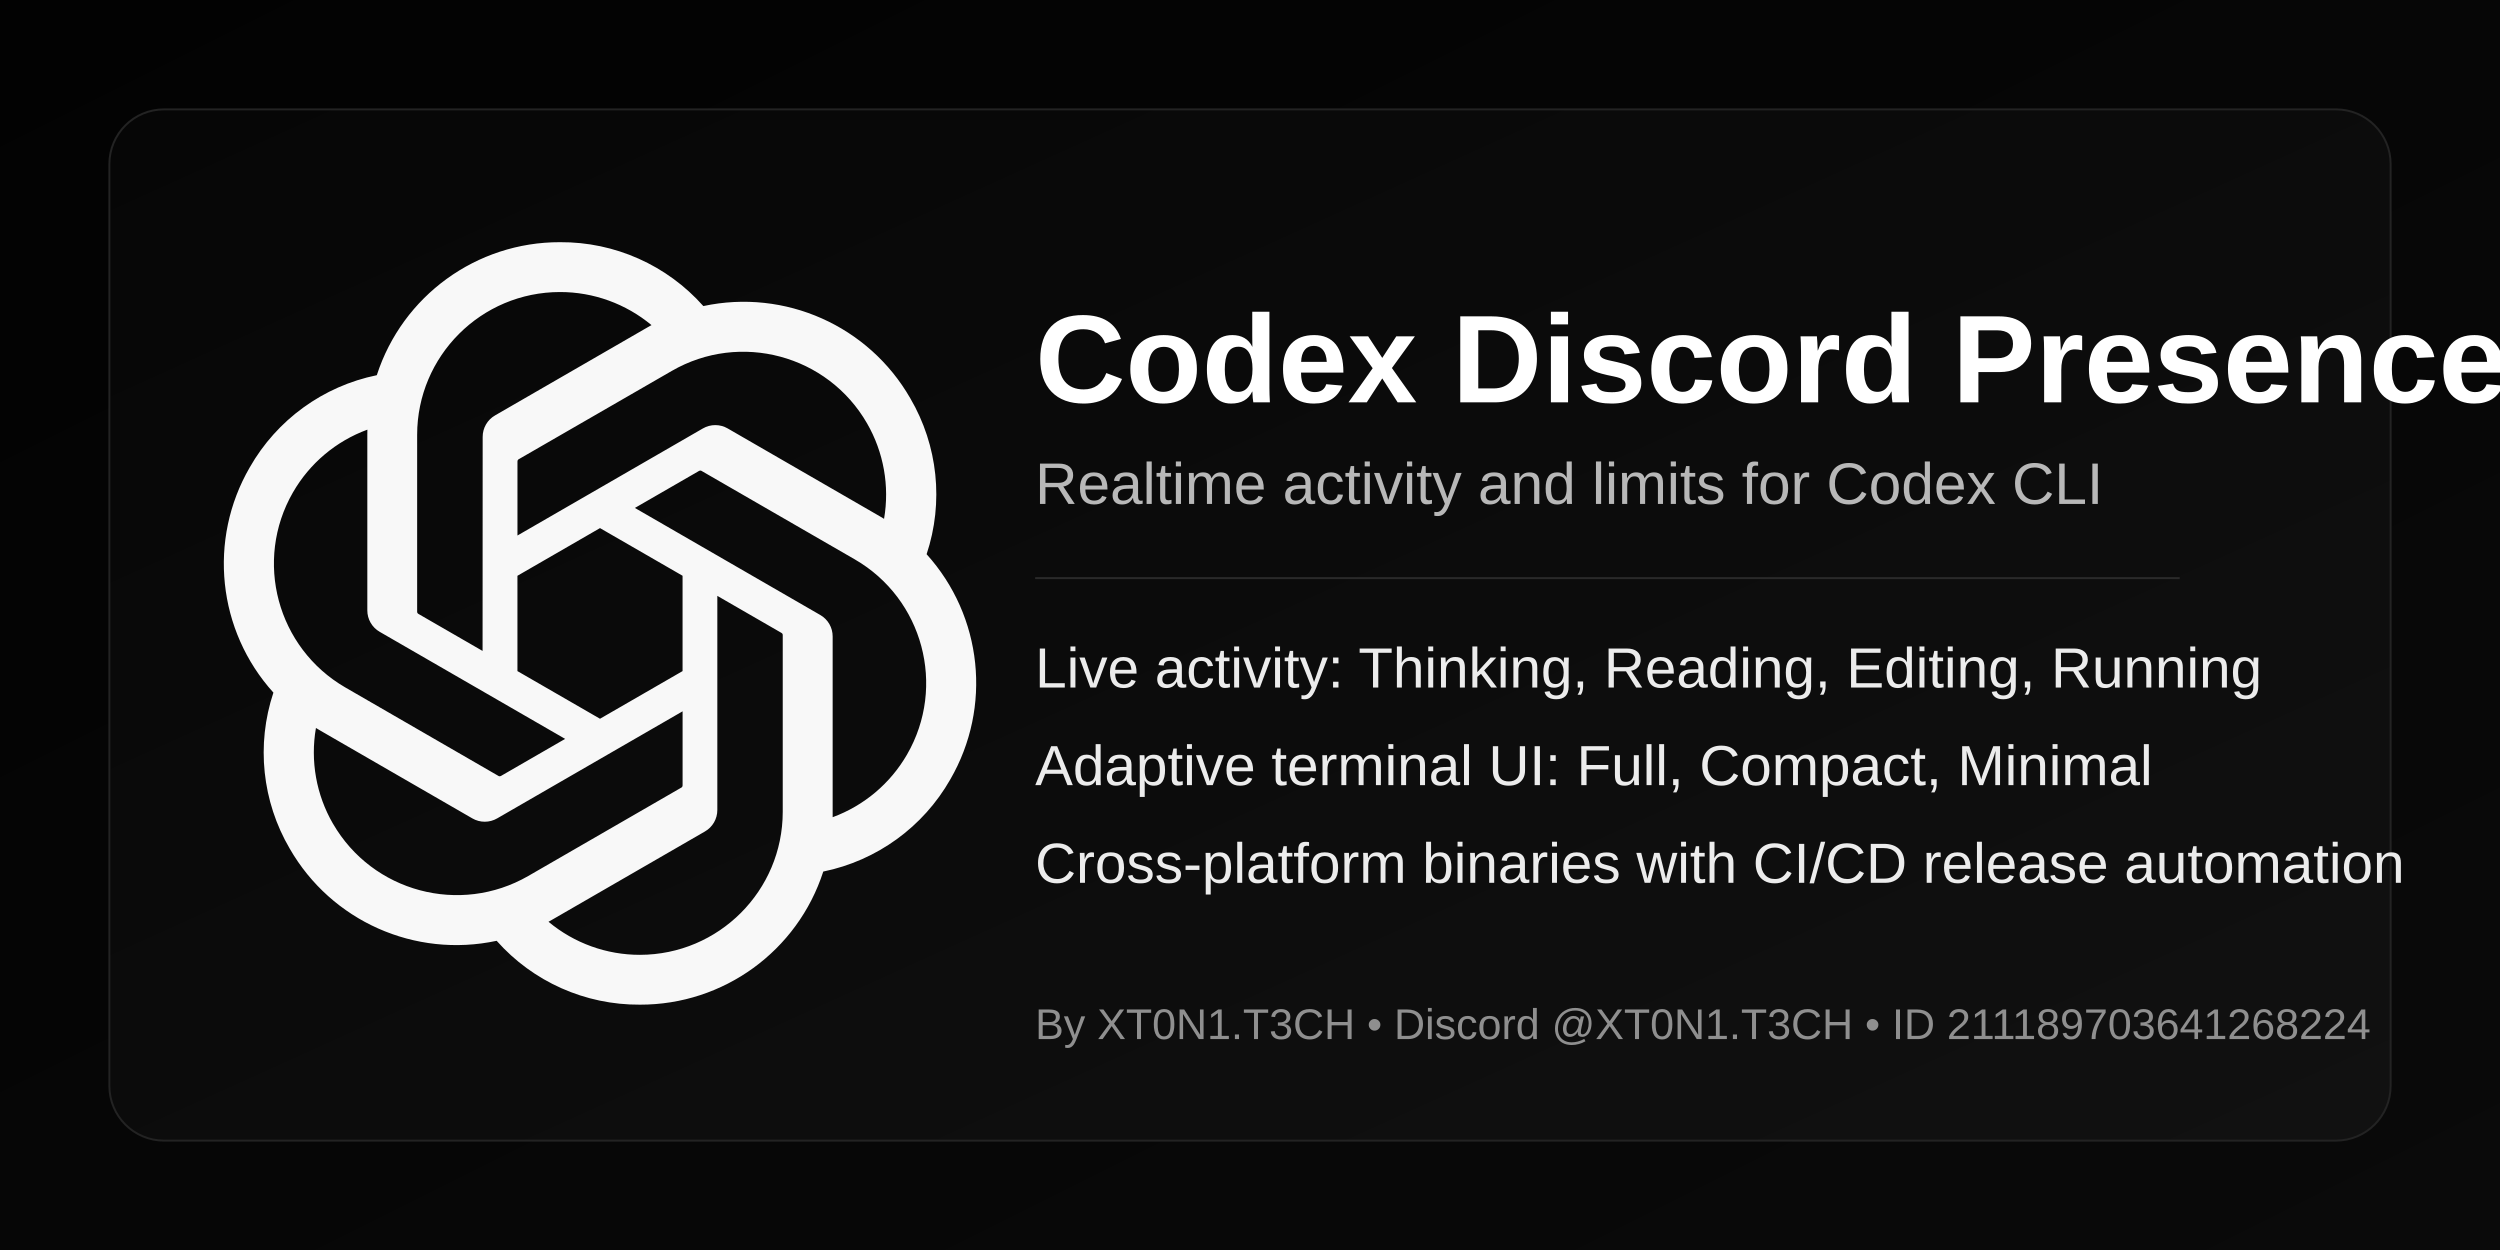
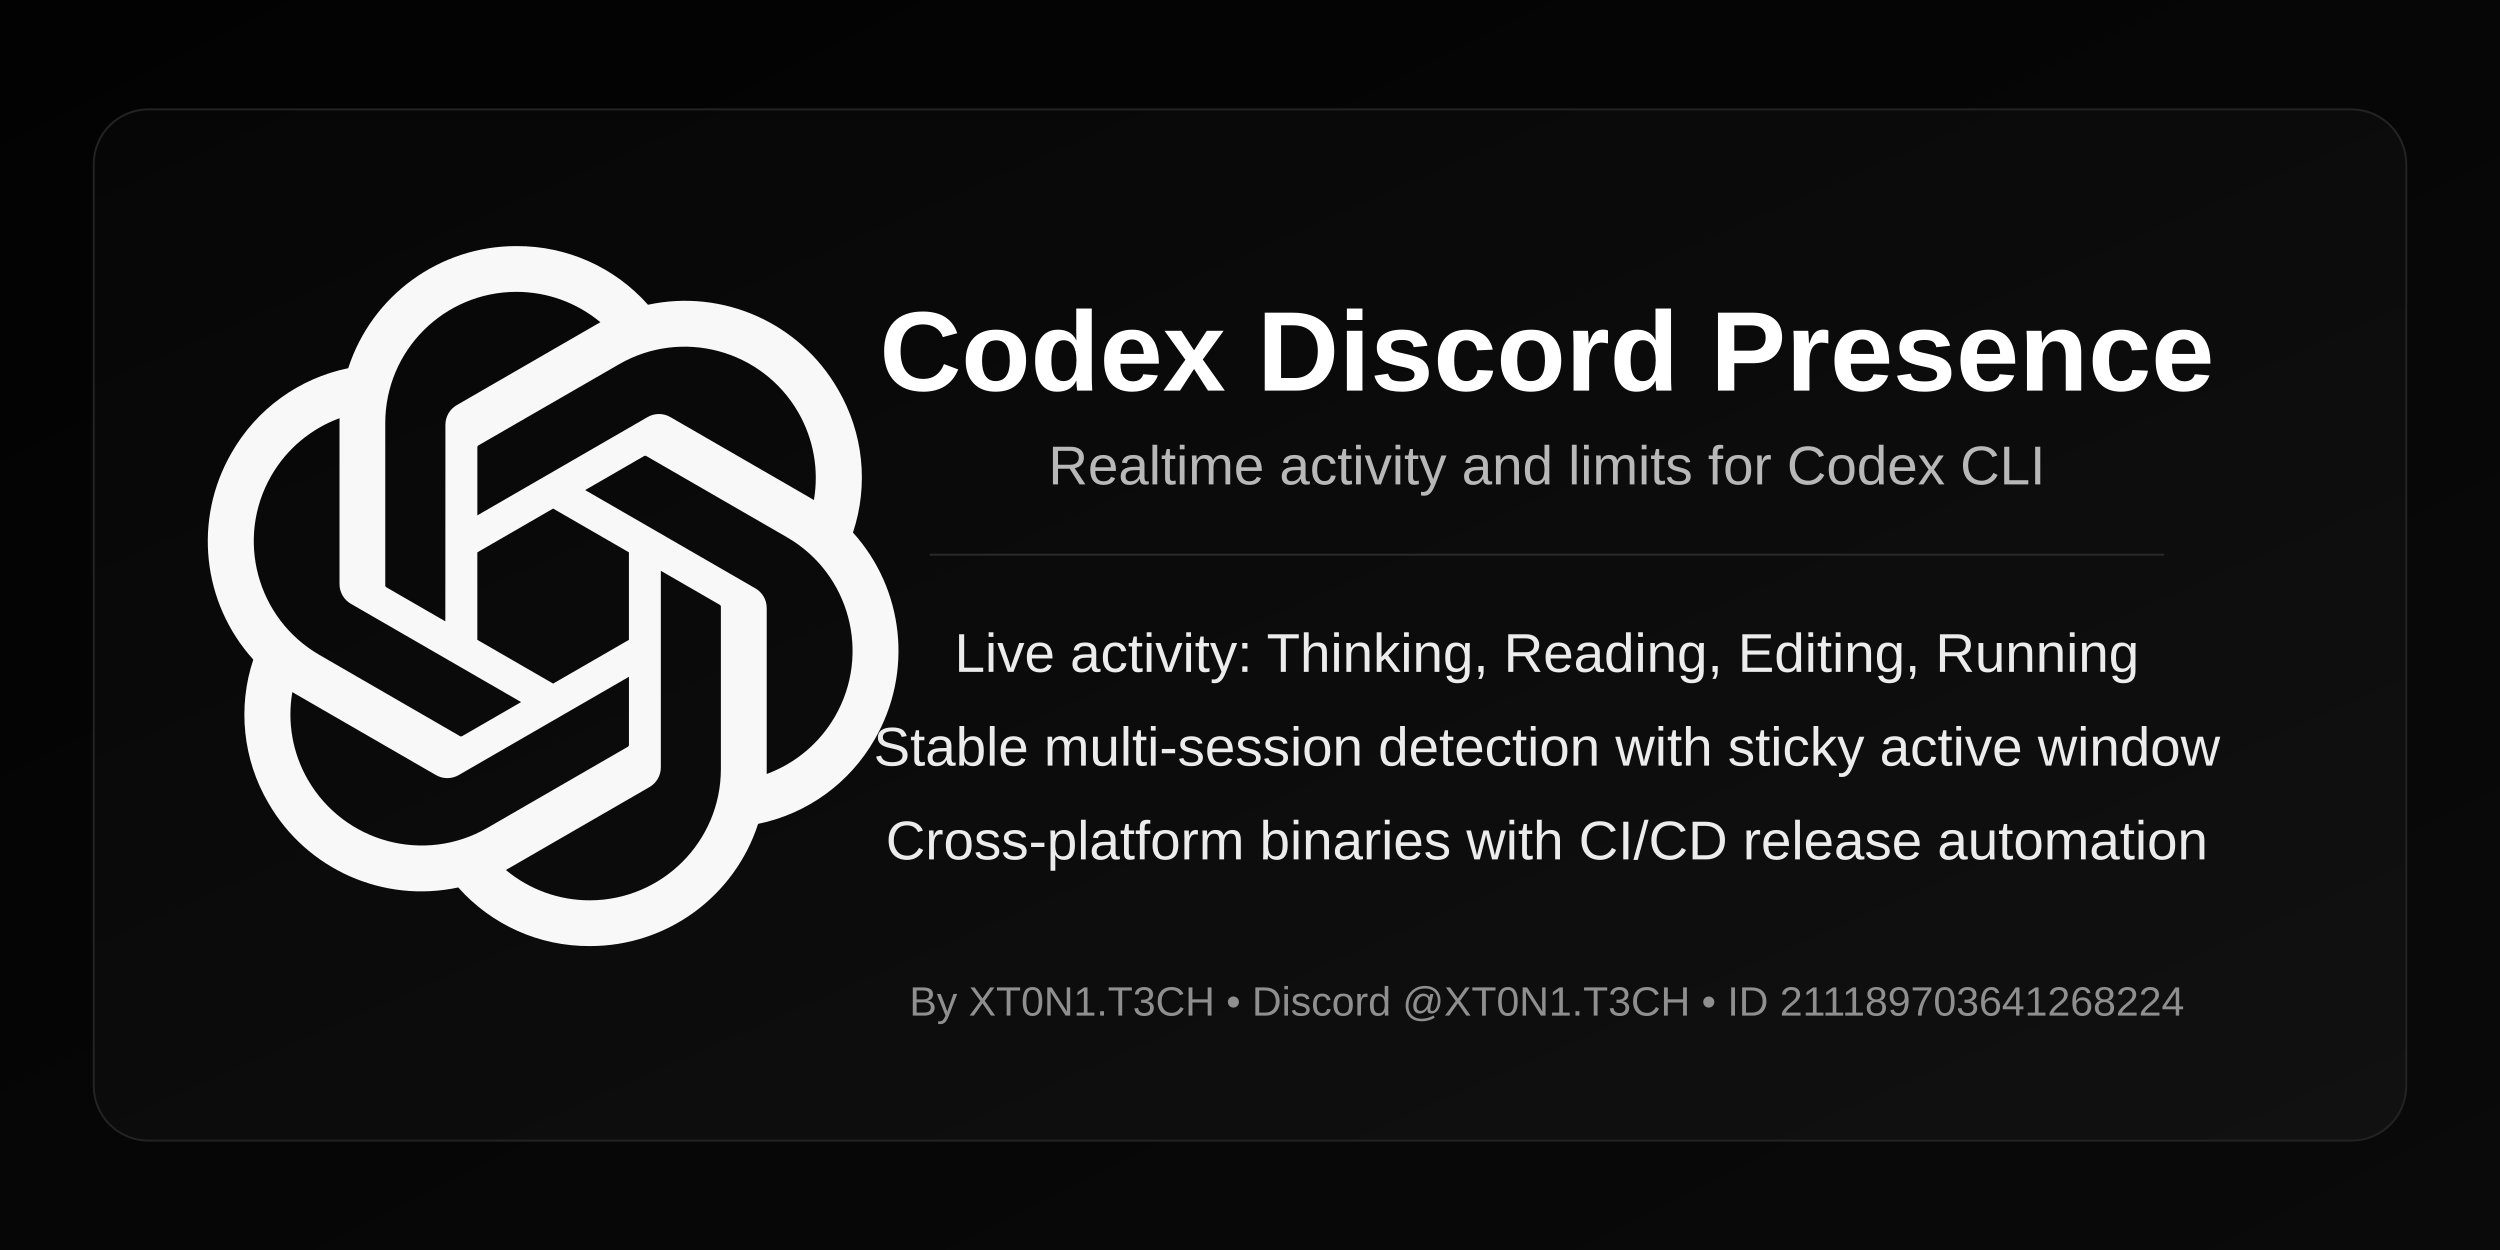
<svg xmlns="http://www.w3.org/2000/svg" viewBox="0 0 1280 640" role="img" aria-labelledby="title desc">
  <defs>
    <linearGradient id="bg" x1="0" y1="0" x2="1" y2="1">
      <stop offset="0%" stop-color="#020202" />
      <stop offset="100%" stop-color="#0a0a0a" />
    </linearGradient>
    <linearGradient id="panel" x1="0" y1="0" x2="1" y2="1">
      <stop offset="0%" stop-color="#060606" />
      <stop offset="100%" stop-color="#111111" />
    </linearGradient>
  </defs>
  <rect width="1280" height="640" fill="url(#bg)" />
-   <rect x="56" y="56" width="1168" height="528" rx="28" fill="url(#panel)" stroke="#232323" />
-   <g transform="translate(112 124) scale(1.22)">
+   <rect x="48" y="56" width="1184" height="528" rx="28" fill="url(#panel)" stroke="#232323" />
+   <g transform="translate(104 126) scale(1.12)">
    <path fill="#f8f8f8" d="m297.06 130.97c7.26-21.79 4.76-45.66-6.85-65.48-17.46-30.4-52.56-46.04-86.84-38.68-15.25-17.18-37.16-26.95-60.13-26.81-35.04-.08-66.13 22.48-76.91 55.82-22.51 4.61-41.94 18.7-53.31 38.67-17.59 30.32-13.58 68.54 9.92 94.54-7.26 21.79-4.76 45.66 6.85 65.48 17.46 30.4 52.56 46.04 86.84 38.68 15.24 17.18 37.16 26.95 60.13 26.8 35.06.09 66.16-22.49 76.94-55.86 22.51-4.61 41.94-18.7 53.31-38.67 17.57-30.32 13.55-68.51-9.94-94.51zm-120.28 168.11c-14.03.02-27.62-4.89-38.39-13.88.49-.26 1.34-.73 1.89-1.07l63.72-36.8c3.26-1.85 5.26-5.32 5.24-9.07v-89.83l26.93 15.55c.29.14.48.42.52.74v74.39c-.04 33.08-26.83 59.9-59.91 59.97zm-128.84-55.03c-7.03-12.14-9.56-26.37-7.15-40.18.47.28 1.3.79 1.89 1.13l63.72 36.8c3.23 1.89 7.23 1.89 10.47 0l77.79-44.92v31.1c.02.32-.13.63-.38.83l-64.41 37.19c-28.69 16.52-65.33 6.7-81.92-21.95zm-16.77-139.09c7-12.16 18.05-21.46 31.21-26.29 0 .55-.03 1.52-.03 2.2v73.61c-.02 3.74 1.98 7.21 5.23 9.06l77.79 44.91-26.93 15.55c-.27.18-.61.21-.91.08l-64.42-37.22c-28.63-16.58-38.45-53.21-21.95-81.89zm221.26 51.49-77.79-44.92 26.93-15.54c.27-.18.61-.21.91-.08l64.42 37.19c28.68 16.57 38.51 53.26 21.94 81.94-7.01 12.14-18.05 21.44-31.2 26.28v-75.81c.03-3.74-1.96-7.2-5.2-9.06zm26.8-40.34c-.47-.29-1.3-.79-1.89-1.13l-63.72-36.8c-3.23-1.89-7.23-1.89-10.47 0l-77.79 44.92v-31.1c-.02-.32.13-.63.38-.83l64.41-37.16c28.69-16.55 65.37-6.7 81.91 22 6.99 12.12 9.52 26.31 7.15 40.1zm-168.51 55.43-26.94-15.55c-.29-.14-.48-.42-.52-.74v-74.39c.02-33.12 26.89-59.96 60.01-59.94 14.01 0 27.57 4.92 38.34 13.88-.49.26-1.33.73-1.89 1.07l-63.72 36.8c-3.26 1.85-5.26 5.31-5.24 9.06l-.04 89.79zm14.63-31.54 34.65-20.01 34.65 20v40.01l-34.65 20-34.65-20z" />
  </g>
-   <text x="530" y="206" fill="#ffffff" font-size="64" font-family="Segoe UI, Arial, sans-serif" font-weight="700">Codex Discord Presence</text>
-   <text x="530" y="258" fill="#b8b8b8" font-size="30" font-family="Segoe UI, Arial, sans-serif">Realtime activity and limits for Codex CLI</text>
-   <line x1="530" y1="296" x2="1116" y2="296" stroke="#2a2a2a" />
-   <text x="530" y="352" fill="#ececec" font-size="29" font-family="Segoe UI, Arial, sans-serif">Live activity: Thinking, Reading, Editing, Running</text>
-   <text x="530" y="402" fill="#ececec" font-size="29" font-family="Segoe UI, Arial, sans-serif">Adaptive terminal UI: Full, Compact, Minimal</text>
-   <text x="530" y="452" fill="#ececec" font-size="29" font-family="Segoe UI, Arial, sans-serif">Cross-platform binaries with CI/CD release automation</text>
-   <text x="530" y="532" fill="#8f8f8f" font-size="22" font-family="Segoe UI, Arial, sans-serif">By XT0N1.T3CH  •  Discord @XT0N1.T3CH  •  ID 211189703641268224</text>
+   <text x="792" y="200" fill="#ffffff" font-size="58" font-family="Segoe UI, Arial, sans-serif" font-weight="700" text-anchor="middle">Codex Discord Presence</text>
+   <text x="792" y="248" fill="#b8b8b8" font-size="28" font-family="Segoe UI, Arial, sans-serif" text-anchor="middle">Realtime activity and limits for Codex CLI</text>
+   <line x1="476" y1="284" x2="1108" y2="284" stroke="#2a2a2a" />
+   <text x="792" y="344" fill="#ececec" font-size="28" font-family="Segoe UI, Arial, sans-serif" text-anchor="middle">Live activity: Thinking, Reading, Editing, Running</text>
+   <text x="792" y="392" fill="#ececec" font-size="28" font-family="Segoe UI, Arial, sans-serif" text-anchor="middle">Stable multi-session detection with sticky active window</text>
+   <text x="792" y="440" fill="#ececec" font-size="28" font-family="Segoe UI, Arial, sans-serif" text-anchor="middle">Cross-platform binaries with CI/CD release automation</text>
+   <text x="792" y="520" fill="#8f8f8f" font-size="21" font-family="Segoe UI, Arial, sans-serif" text-anchor="middle">By XT0N1.T3CH  •  Discord @XT0N1.T3CH  •  ID 211189703641268224</text>
</svg>
